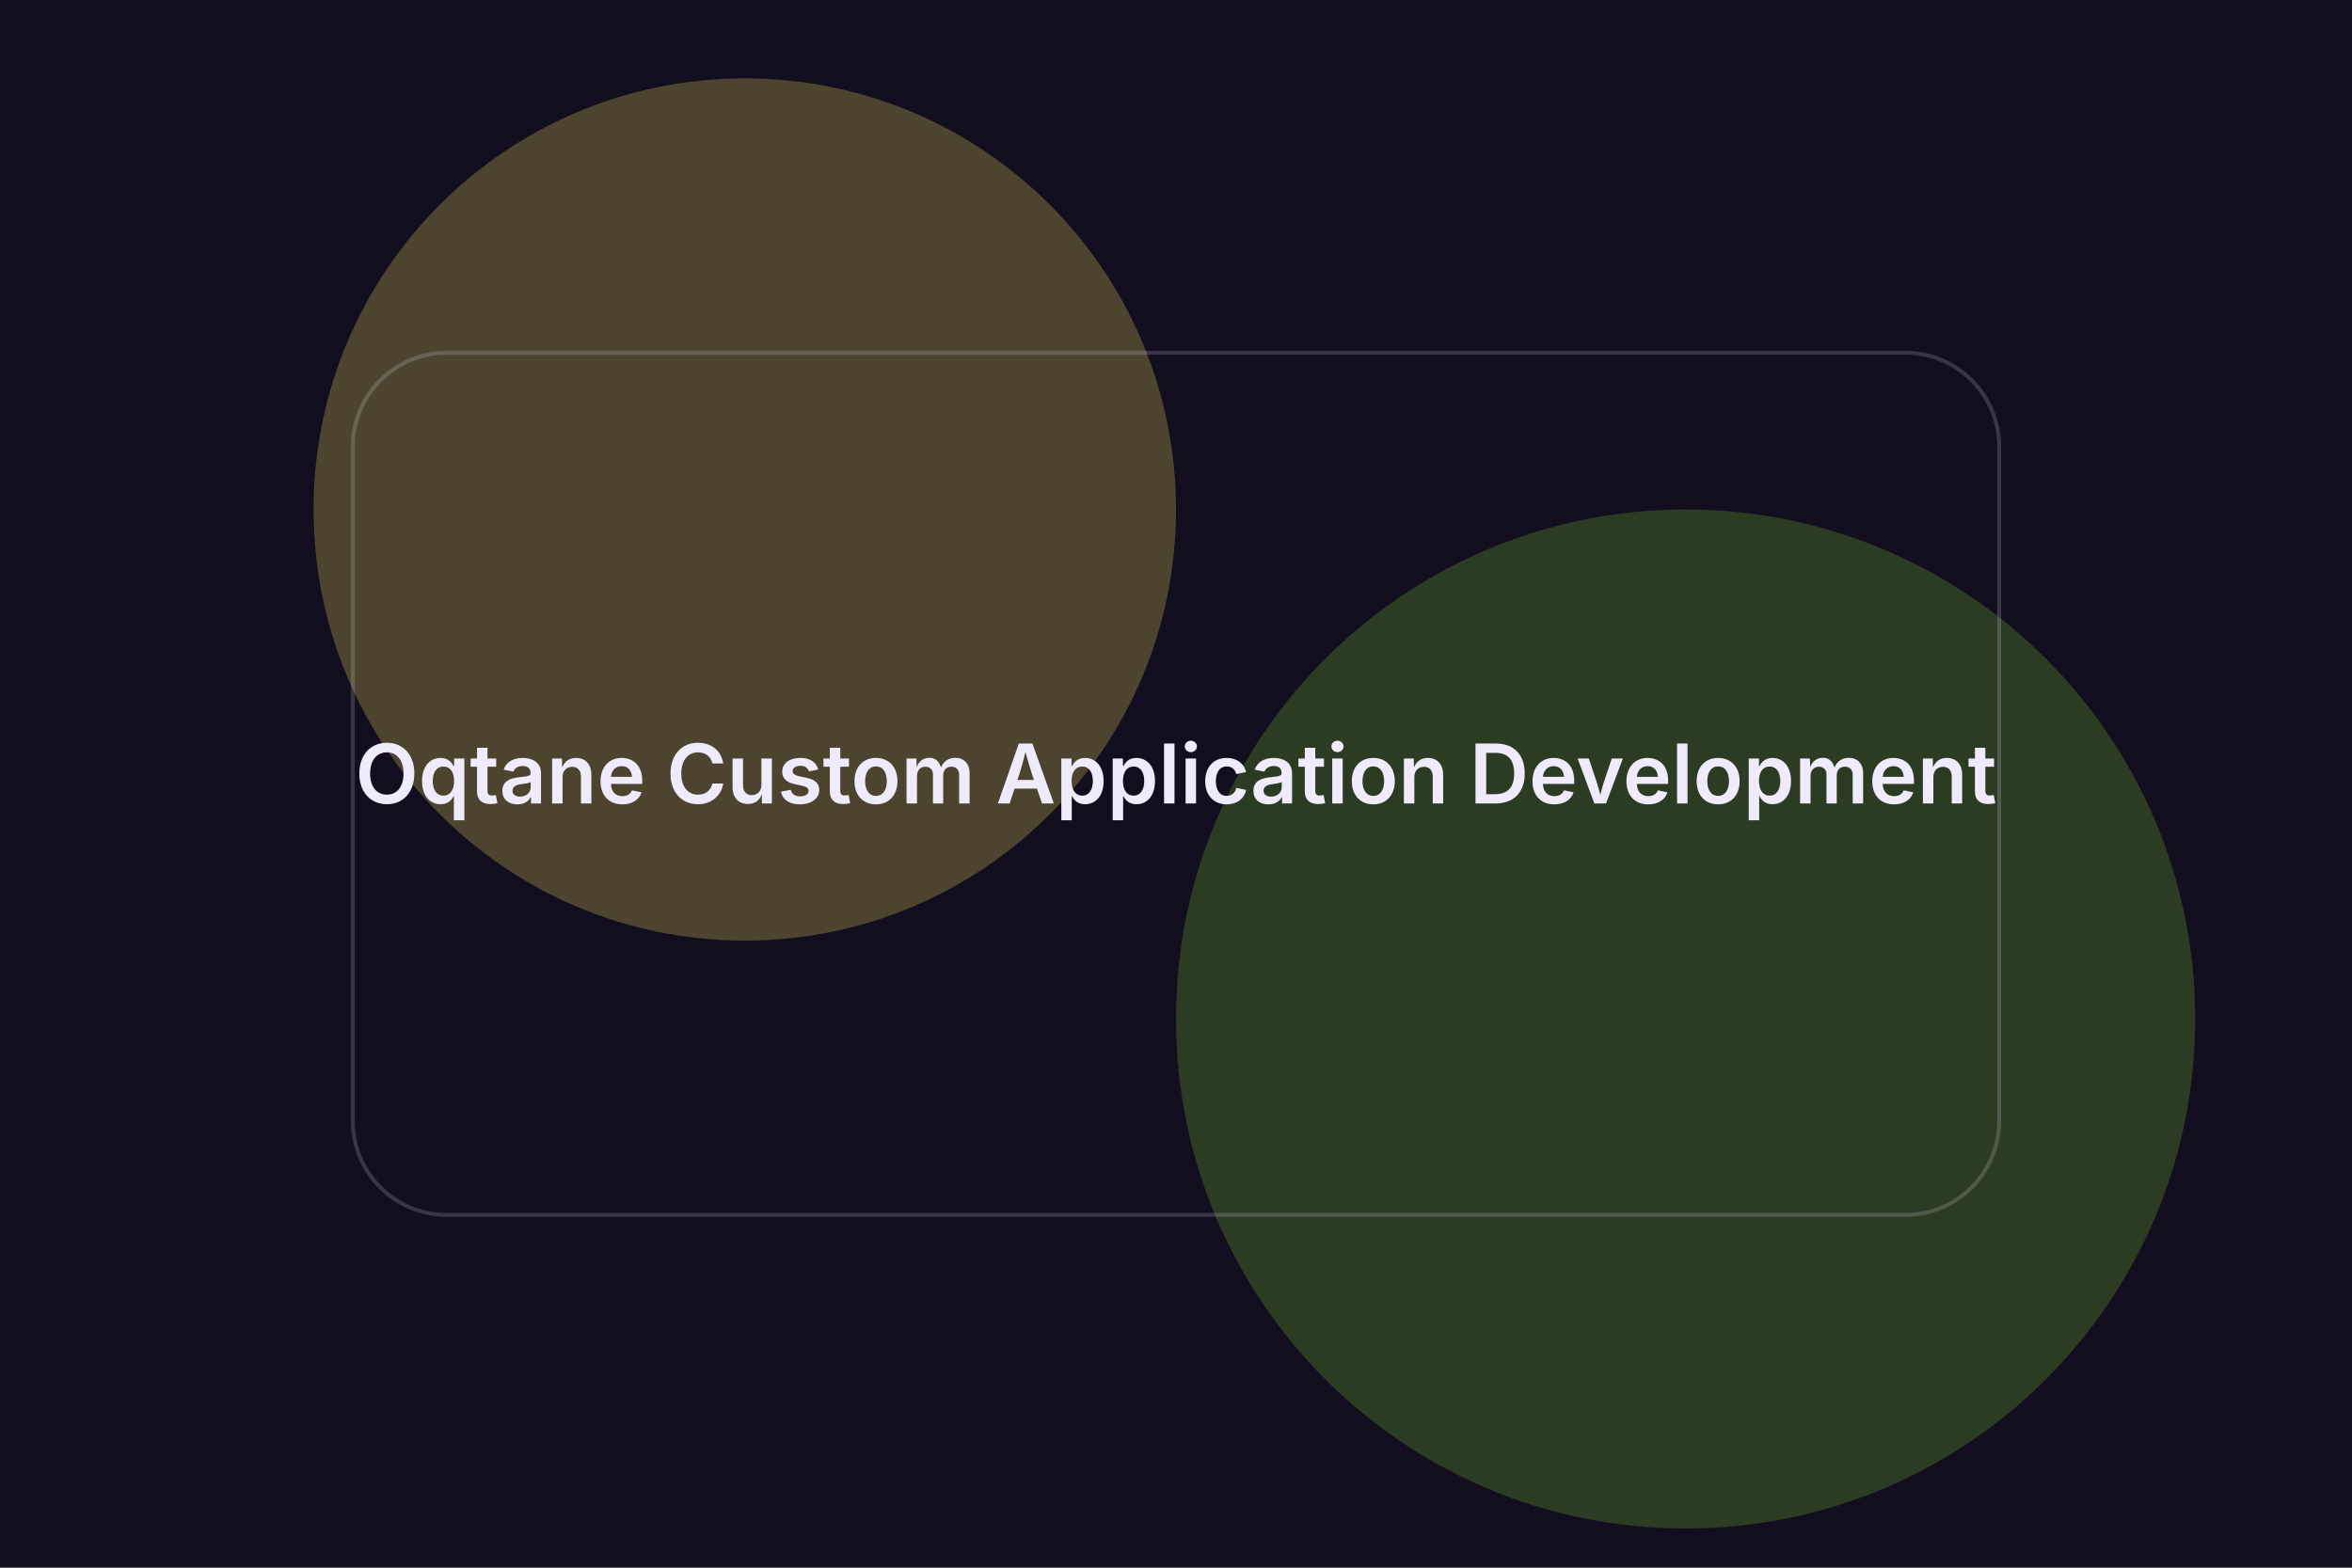
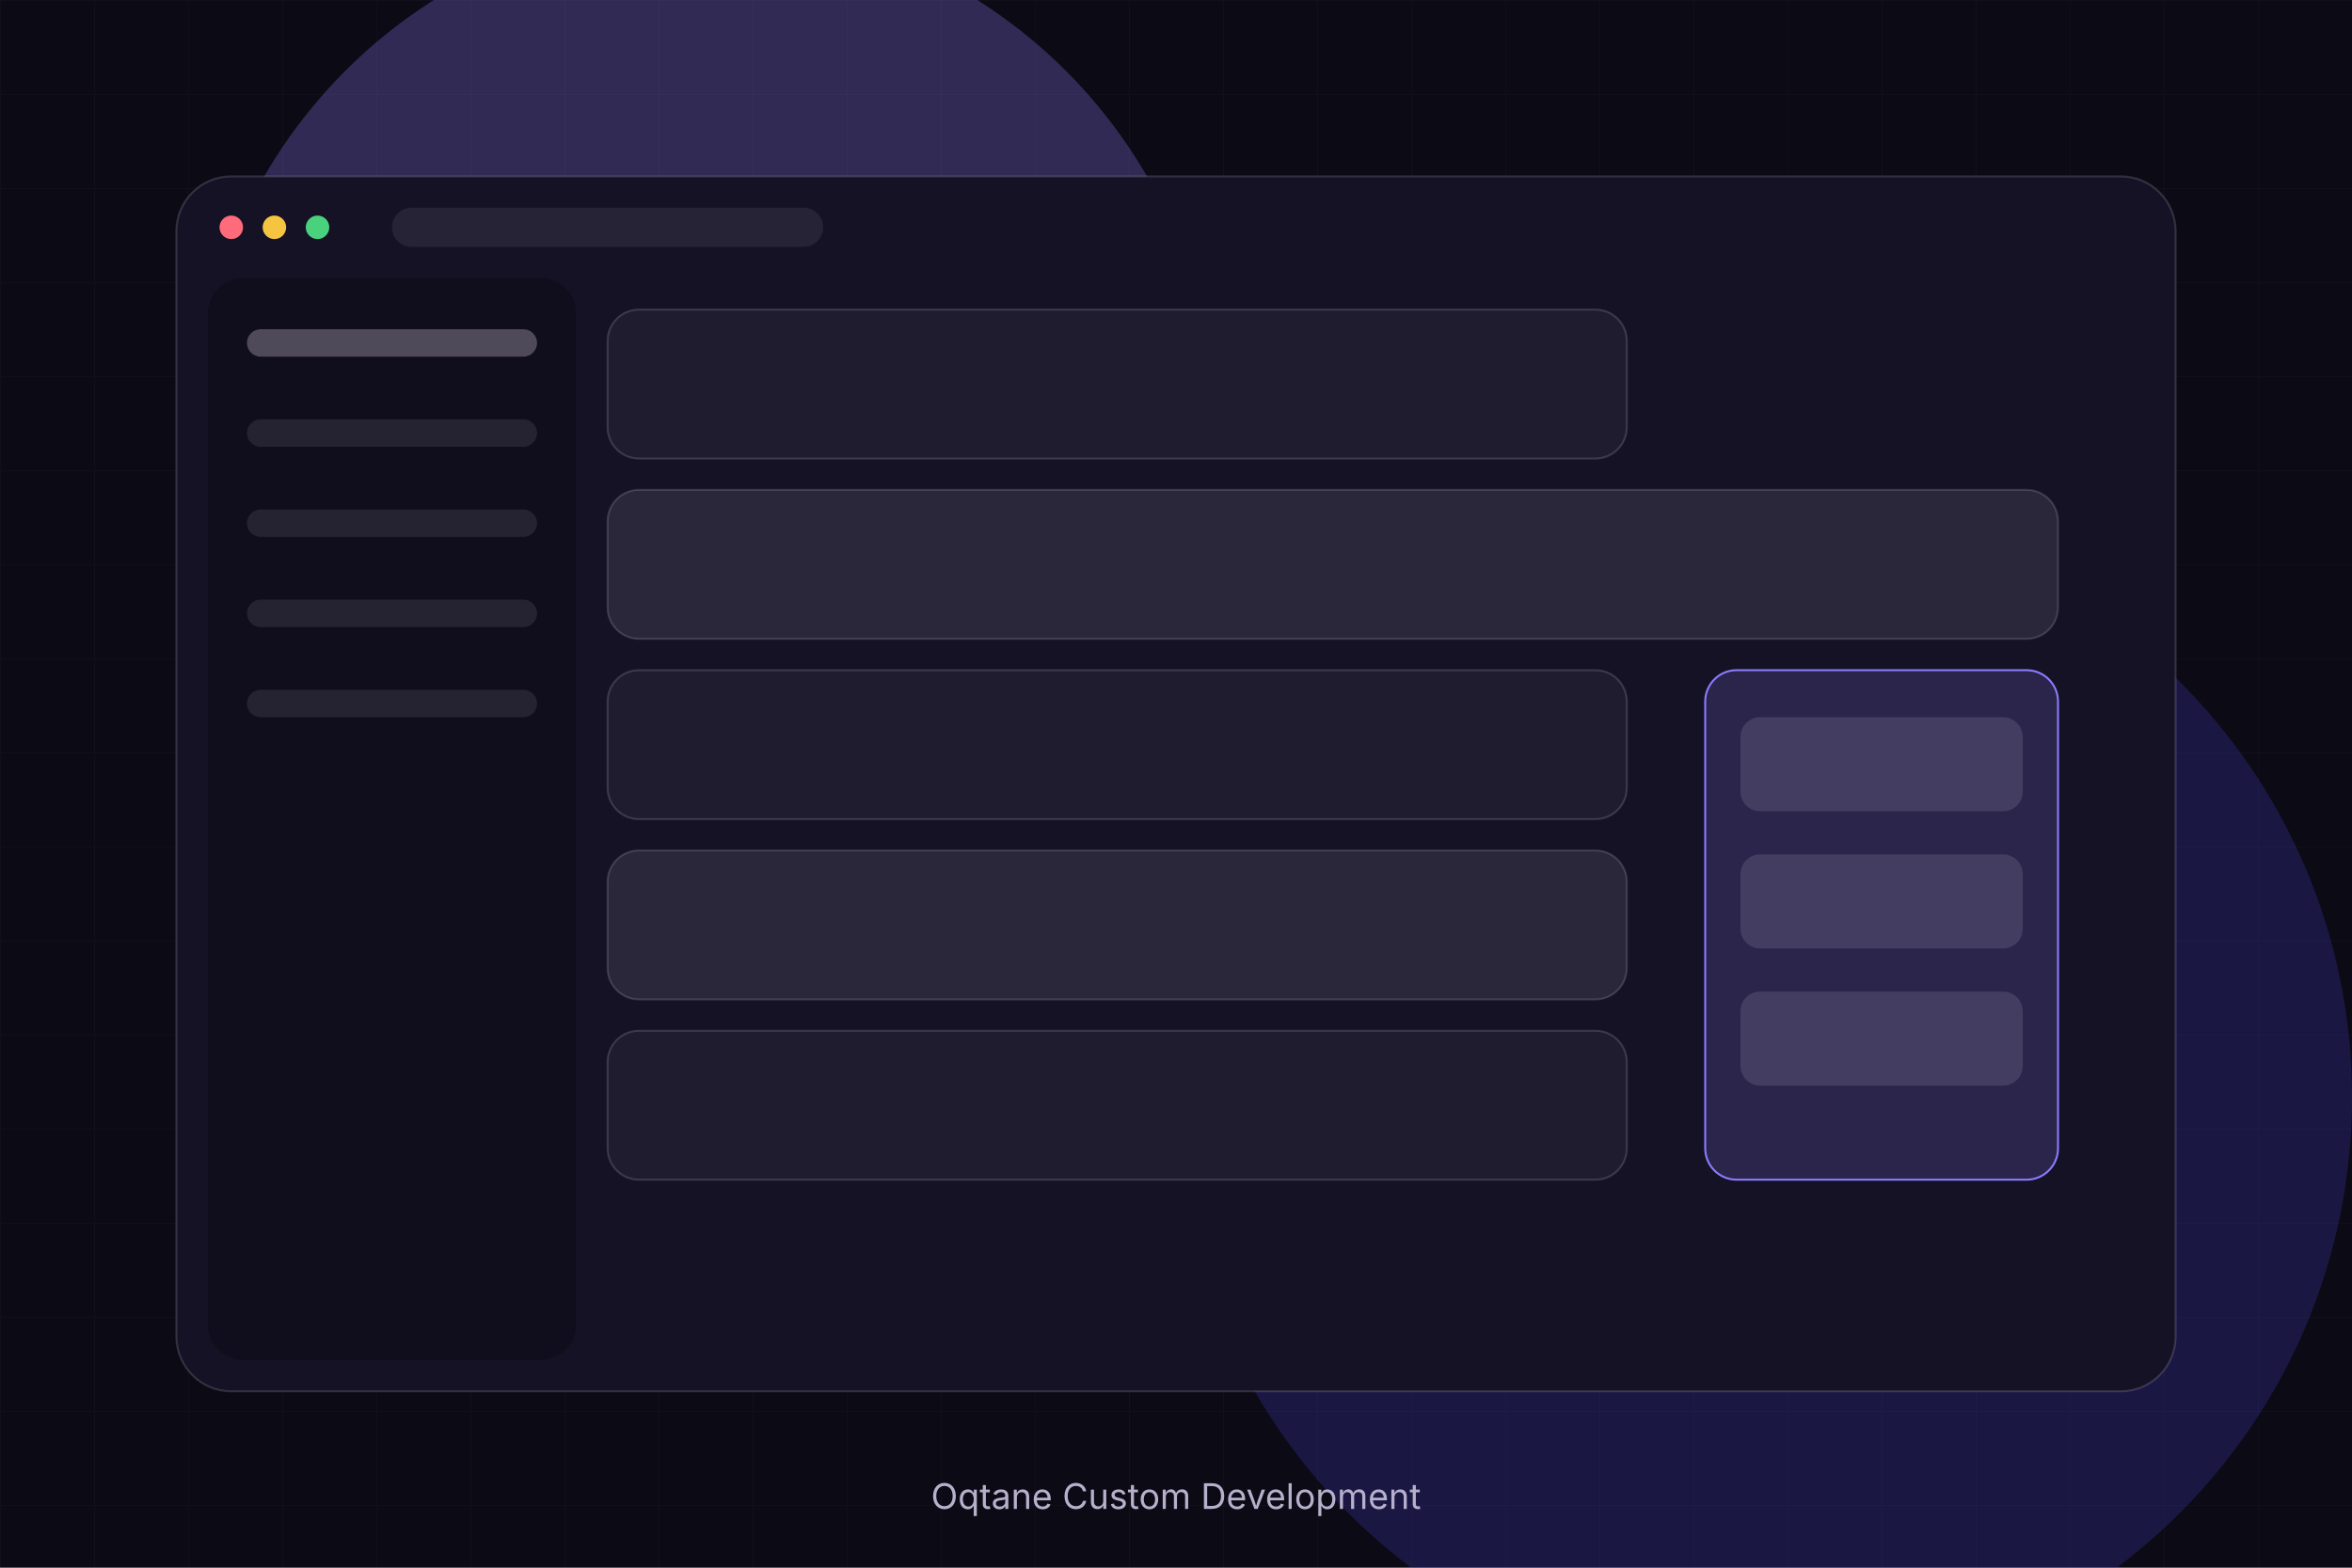
<svg xmlns="http://www.w3.org/2000/svg" viewBox="0 0 1200 800" fill="none">
-   <rect width="1200" height="800" fill="#120E1F" />
-   <circle cx="380" cy="260" r="220" fill="hsla(412,70%,62%,0.28)" />
-   <circle cx="860" cy="520" r="260" fill="hsla(92,75%,55%,0.22)" />
-   <rect x="180" y="180" width="840" height="440" rx="48" stroke="rgba(239,234,252,0.18)" stroke-width="2" />
-   <text x="600" y="410" text-anchor="middle" fill="#EFEAFC" font-family="Outfit, Inter, sans-serif" font-size="42" font-weight="600">Oqtane Custom Application Development</text>
+   <rect width="1200" height="800" fill="#0C0A14" />
+   <circle cx="360" cy="220" r="260" fill="#8B7CFF" opacity="0.28" />
+   <circle cx="900" cy="560" r="300" fill="#4F46E5" opacity="0.22" />
+   <rect width="1200" height="800" fill="url(#grid)" opacity="0.35" />
+   <defs>
+     <pattern id="grid" width="48" height="48" patternUnits="userSpaceOnUse">
+       <path d="M48 0H0V48" stroke="#EFEAFC" stroke-opacity="0.06" />
+     </pattern>
+   </defs>
+   <rect x="90" y="90" width="1020" height="620" rx="28" fill="#161225" stroke="rgba(239,234,252,0.16)" />
+   <circle cx="118" cy="116" r="6" fill="#FF6B7A" />
+   <circle cx="140" cy="116" r="6" fill="#F5C542" />
+   <circle cx="162" cy="116" r="6" fill="#49D17D" />
+   <rect x="200" y="106" width="220" height="20" rx="10" fill="#EFEAFC" fill-opacity="0.08" />
+   <rect x="106" y="142" width="188" height="552" rx="18" fill="#0C0A14" fill-opacity="0.55" />
+   <rect x="126" y="168" width="148" height="14" rx="7" fill="#EFEAFC" fill-opacity="0.28" />
+   <rect x="126" y="214" width="148" height="14" rx="7" fill="#EFEAFC" fill-opacity="0.1" />
+   <rect x="126" y="260" width="148" height="14" rx="7" fill="#EFEAFC" fill-opacity="0.1" />
+   <rect x="126" y="306" width="148" height="14" rx="7" fill="#EFEAFC" fill-opacity="0.1" />
+   <rect x="126" y="352" width="148" height="14" rx="7" fill="#EFEAFC" fill-opacity="0.1" />
+   <g transform="translate(310 158)">
+     <rect x="0" y="0" width="520" height="76" rx="16" fill="#EFEAFC" fill-opacity="0.05" stroke="rgba(239,234,252,0.16)" />
+     <rect x="0" y="92" width="740" height="76" rx="16" fill="#EFEAFC" fill-opacity="0.1" stroke="rgba(239,234,252,0.16)" />
+     <rect x="0" y="184" width="520" height="76" rx="16" fill="#EFEAFC" fill-opacity="0.05" stroke="rgba(239,234,252,0.16)" />
+     <rect x="0" y="276" width="520" height="76" rx="16" fill="#EFEAFC" fill-opacity="0.1" stroke="rgba(239,234,252,0.16)" />
+     <rect x="0" y="368" width="520" height="76" rx="16" fill="#EFEAFC" fill-opacity="0.05" stroke="rgba(239,234,252,0.16)" />
+     <g transform="translate(560 184)">
+       <rect width="180" height="260" rx="16" fill="#8B7CFF" fill-opacity="0.18" stroke="#8B7CFF" />
+       <rect x="18" y="24" width="144" height="48" rx="10" fill="#EFEAFC" fill-opacity="0.12" />
+       <rect x="18" y="94" width="144" height="48" rx="10" fill="#EFEAFC" fill-opacity="0.12" />
+       <rect x="18" y="164" width="144" height="48" rx="10" fill="#EFEAFC" fill-opacity="0.12" />
+     </g>
+   </g>
+   <text x="600" y="770" text-anchor="middle" fill="#B7B0CC" font-family="Outfit, Inter, sans-serif" font-size="18">Oqtane Custom Development</text>
</svg>
